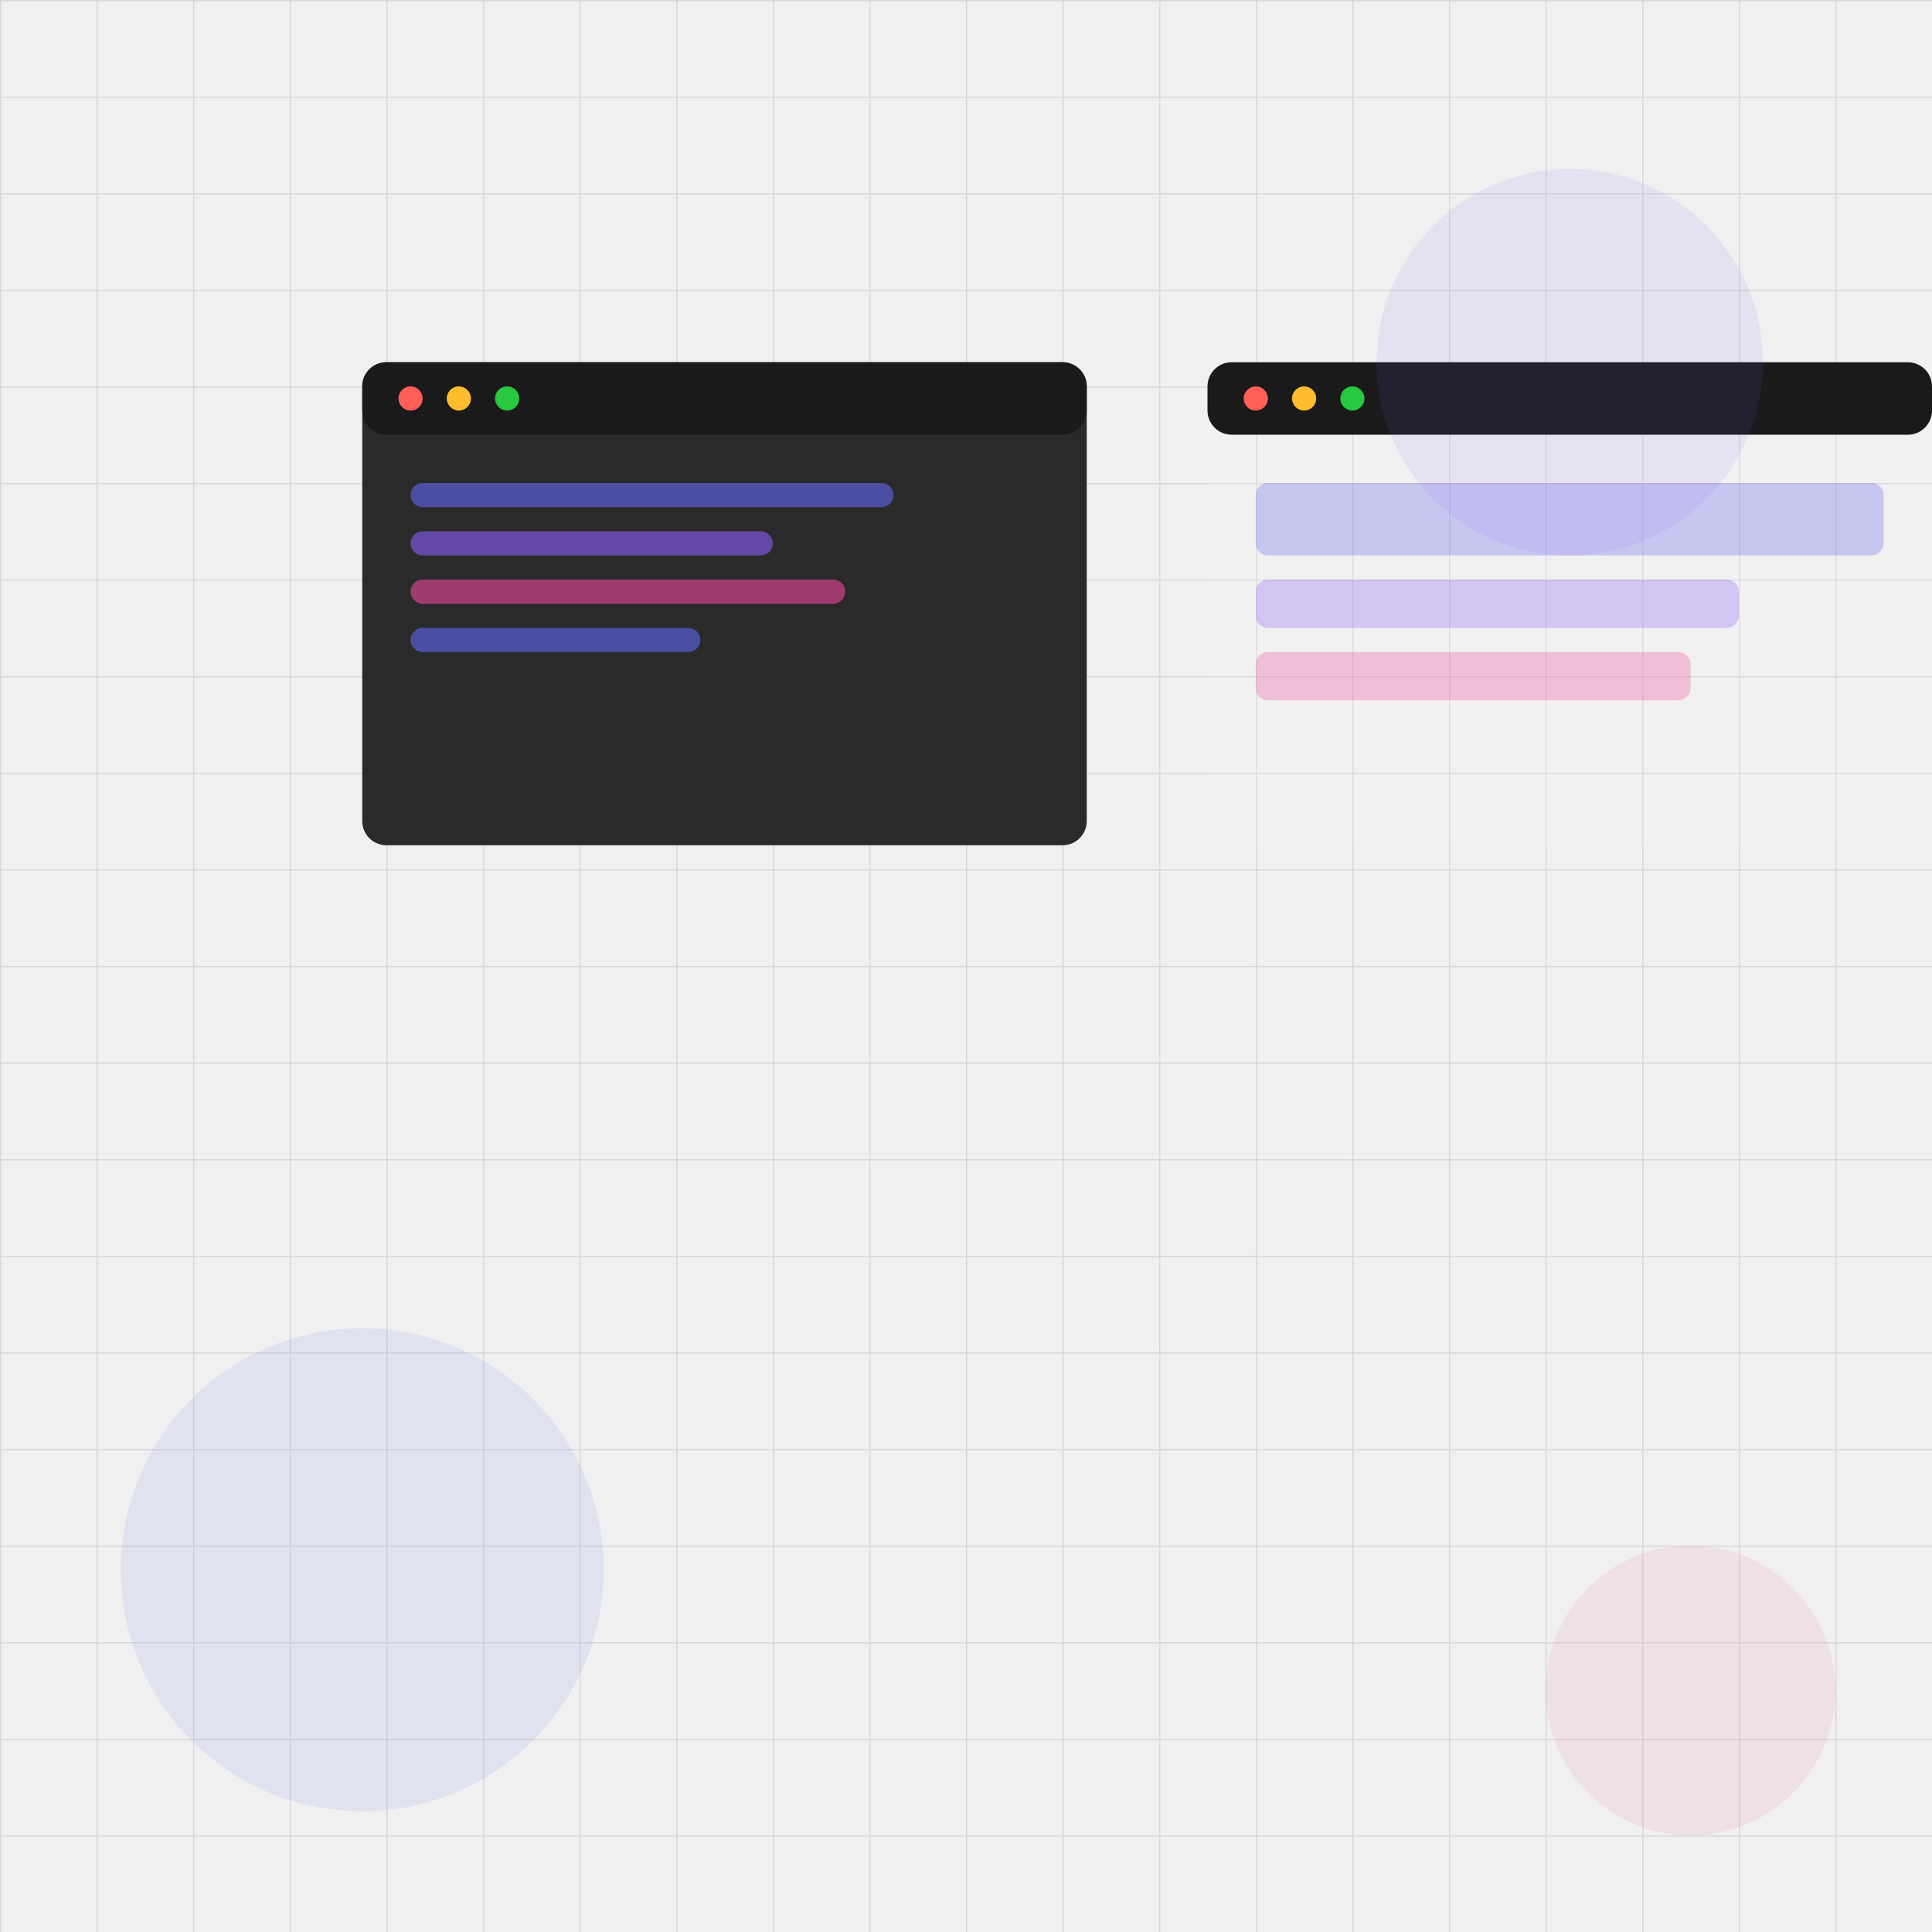
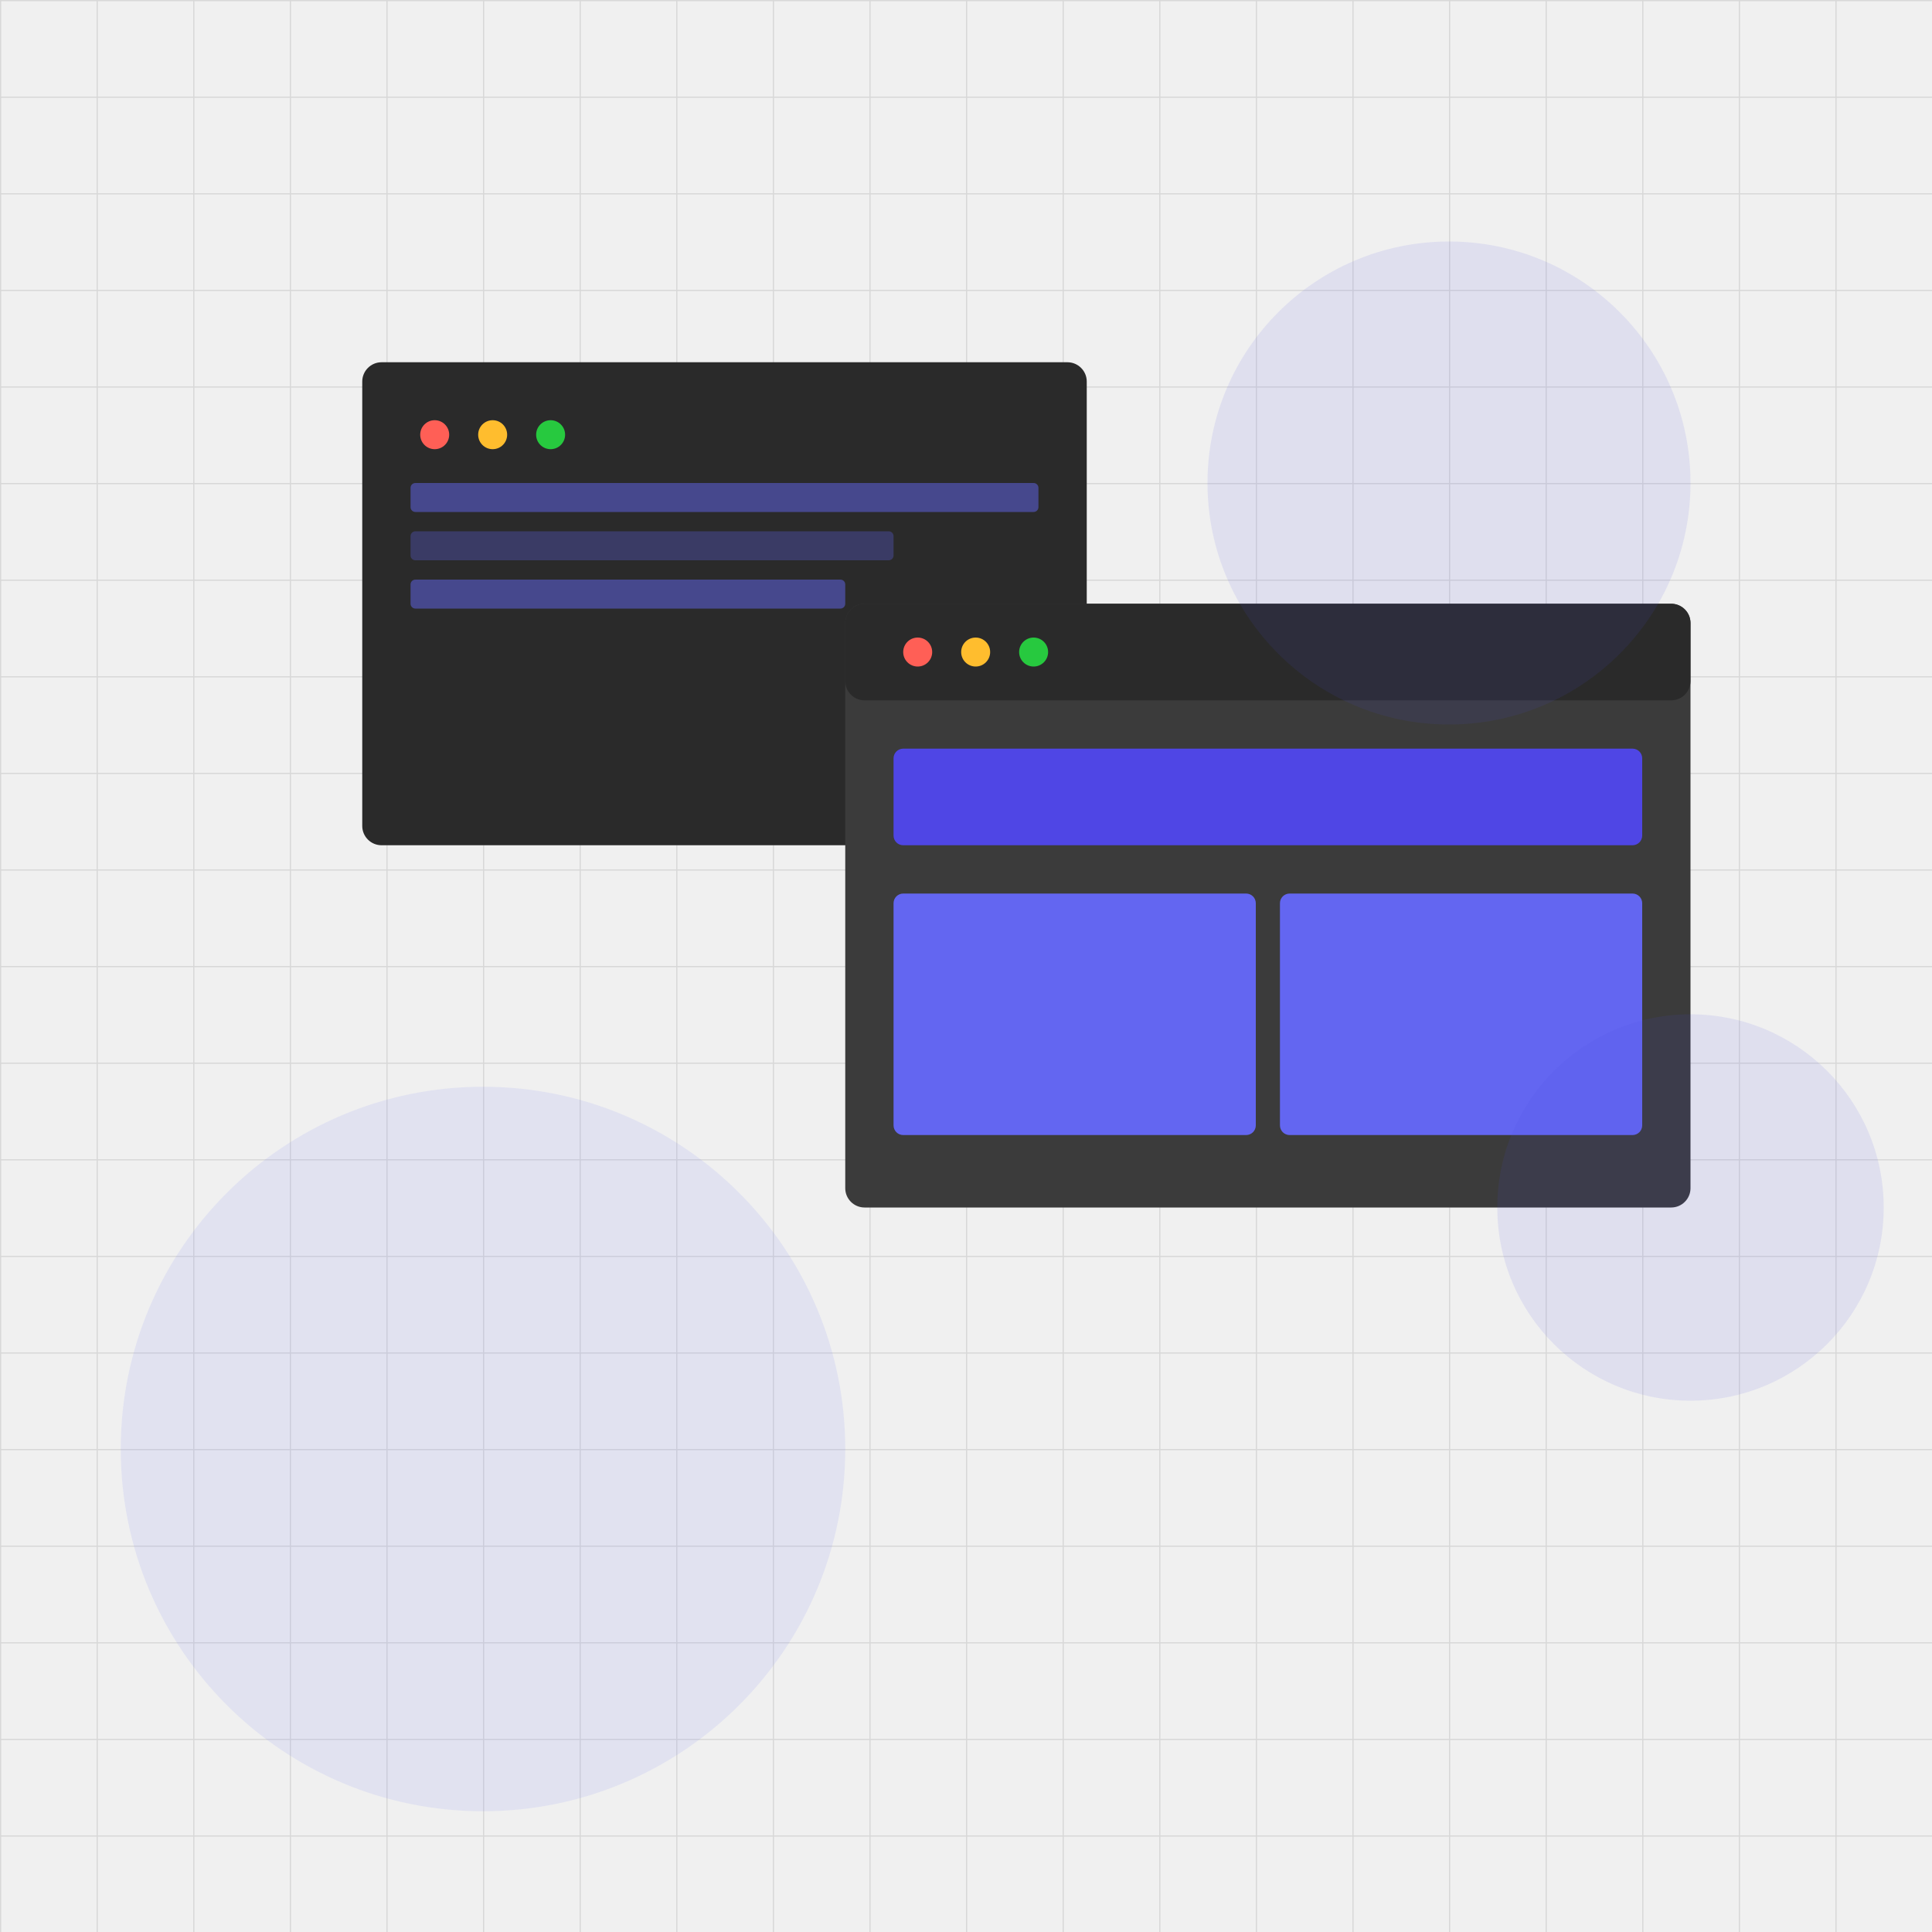
<svg xmlns="http://www.w3.org/2000/svg" width="800" height="800" viewBox="0 0 800 800" fill="none">
-   <pattern id="grid" x="0" y="0" width="40" height="40" patternUnits="userSpaceOnUse">
-     <path d="M 40 0 L 0 0 0 40" fill="none" stroke="currentColor" stroke-opacity="0.1" />
-   </pattern>
+   <defs>
+     <pattern id="grid" width="40" height="40" patternUnits="userSpaceOnUse">
+       <path d="M 40 0 L 0 0 0 40" fill="none" stroke="currentColor" stroke-opacity="0.1" />
+     </pattern>
+   </defs>
  <rect width="800" height="800" fill="url(#grid)" />
  <g transform="translate(100, 100)">
-     <rect x="50" y="50" width="300" height="200" rx="10" fill="#2A2A2A" />
-     <rect x="50" y="50" width="300" height="30" rx="10" fill="#1A1A1A" />
-     <circle cx="70" cy="65" r="5" fill="#FF5F57" />
-     <circle cx="90" cy="65" r="5" fill="#FFBD2E" />
-     <circle cx="110" cy="65" r="5" fill="#28C840" />
-     <rect x="70" y="100" width="200" height="10" rx="5" fill="#6366F1" fill-opacity="0.6" />
-     <rect x="70" y="120" width="150" height="10" rx="5" fill="#8B5CF6" fill-opacity="0.6" />
-     <rect x="70" y="140" width="180" height="10" rx="5" fill="#EC4899" fill-opacity="0.6" />
-     <rect x="70" y="160" width="120" height="10" rx="5" fill="#6366F1" fill-opacity="0.6" />
-     <rect x="400" y="50" width="300" height="200" rx="10" fill="#FFFFFF" fill-opacity="0.1" />
-     <rect x="400" y="50" width="300" height="30" rx="10" fill="#1A1A1A" />
-     <circle cx="420" cy="65" r="5" fill="#FF5F57" />
-     <circle cx="440" cy="65" r="5" fill="#FFBD2E" />
-     <circle cx="460" cy="65" r="5" fill="#28C840" />
-     <rect x="420" y="100" width="260" height="30" rx="5" fill="#6366F1" fill-opacity="0.3" />
-     <rect x="420" y="140" width="200" height="20" rx="5" fill="#8B5CF6" fill-opacity="0.3" />
-     <rect x="420" y="170" width="180" height="20" rx="5" fill="#EC4899" fill-opacity="0.3" />
+     <rect x="50" y="50" width="300" height="200" rx="8" fill="#2A2A2A" class="code-window" />
+     <circle cx="80" cy="80" r="6" fill="#FF5F56" />
+     <circle cx="104" cy="80" r="6" fill="#FFBD2E" />
+     <circle cx="128" cy="80" r="6" fill="#27C93F" />
+     <rect x="70" y="100" width="260" height="12" rx="2" fill="#6366F1" fill-opacity="0.5" />
+     <rect x="70" y="120" width="200" height="12" rx="2" fill="#6366F1" fill-opacity="0.3" />
+     <rect x="70" y="140" width="180" height="12" rx="2" fill="#6366F1" fill-opacity="0.5" />
+     <rect x="250" y="150" width="350" height="250" rx="8" fill="#3B3B3B" class="browser-window" />
+     <rect x="250" y="150" width="350" height="40" rx="8" fill="#2A2A2A" />
+     <circle cx="280" cy="170" r="6" fill="#FF5F56" />
+     <circle cx="304" cy="170" r="6" fill="#FFBD2E" />
+     <circle cx="328" cy="170" r="6" fill="#27C93F" />
+     <rect x="270" y="210" width="310" height="40" rx="4" fill="#4F46E5" />
+     <rect x="270" y="270" width="150" height="100" rx="4" fill="#6366F1" />
+     <rect x="430" y="270" width="150" height="100" rx="4" fill="#6366F1" />
  </g>
-   <circle cx="150" cy="650" r="100" fill="#6366F1" fill-opacity="0.1" />
-   <circle cx="650" cy="150" r="80" fill="#8B5CF6" fill-opacity="0.1" />
-   <circle cx="700" cy="700" r="60" fill="#EC4899" fill-opacity="0.1" />
+   <circle cx="600" cy="200" r="100" fill="#4F46E5" fill-opacity="0.1" />
+   <circle cx="200" cy="600" r="150" fill="#6366F1" fill-opacity="0.1" />
+   <circle cx="700" cy="500" r="80" fill="#4F46E5" fill-opacity="0.1" />
</svg>
